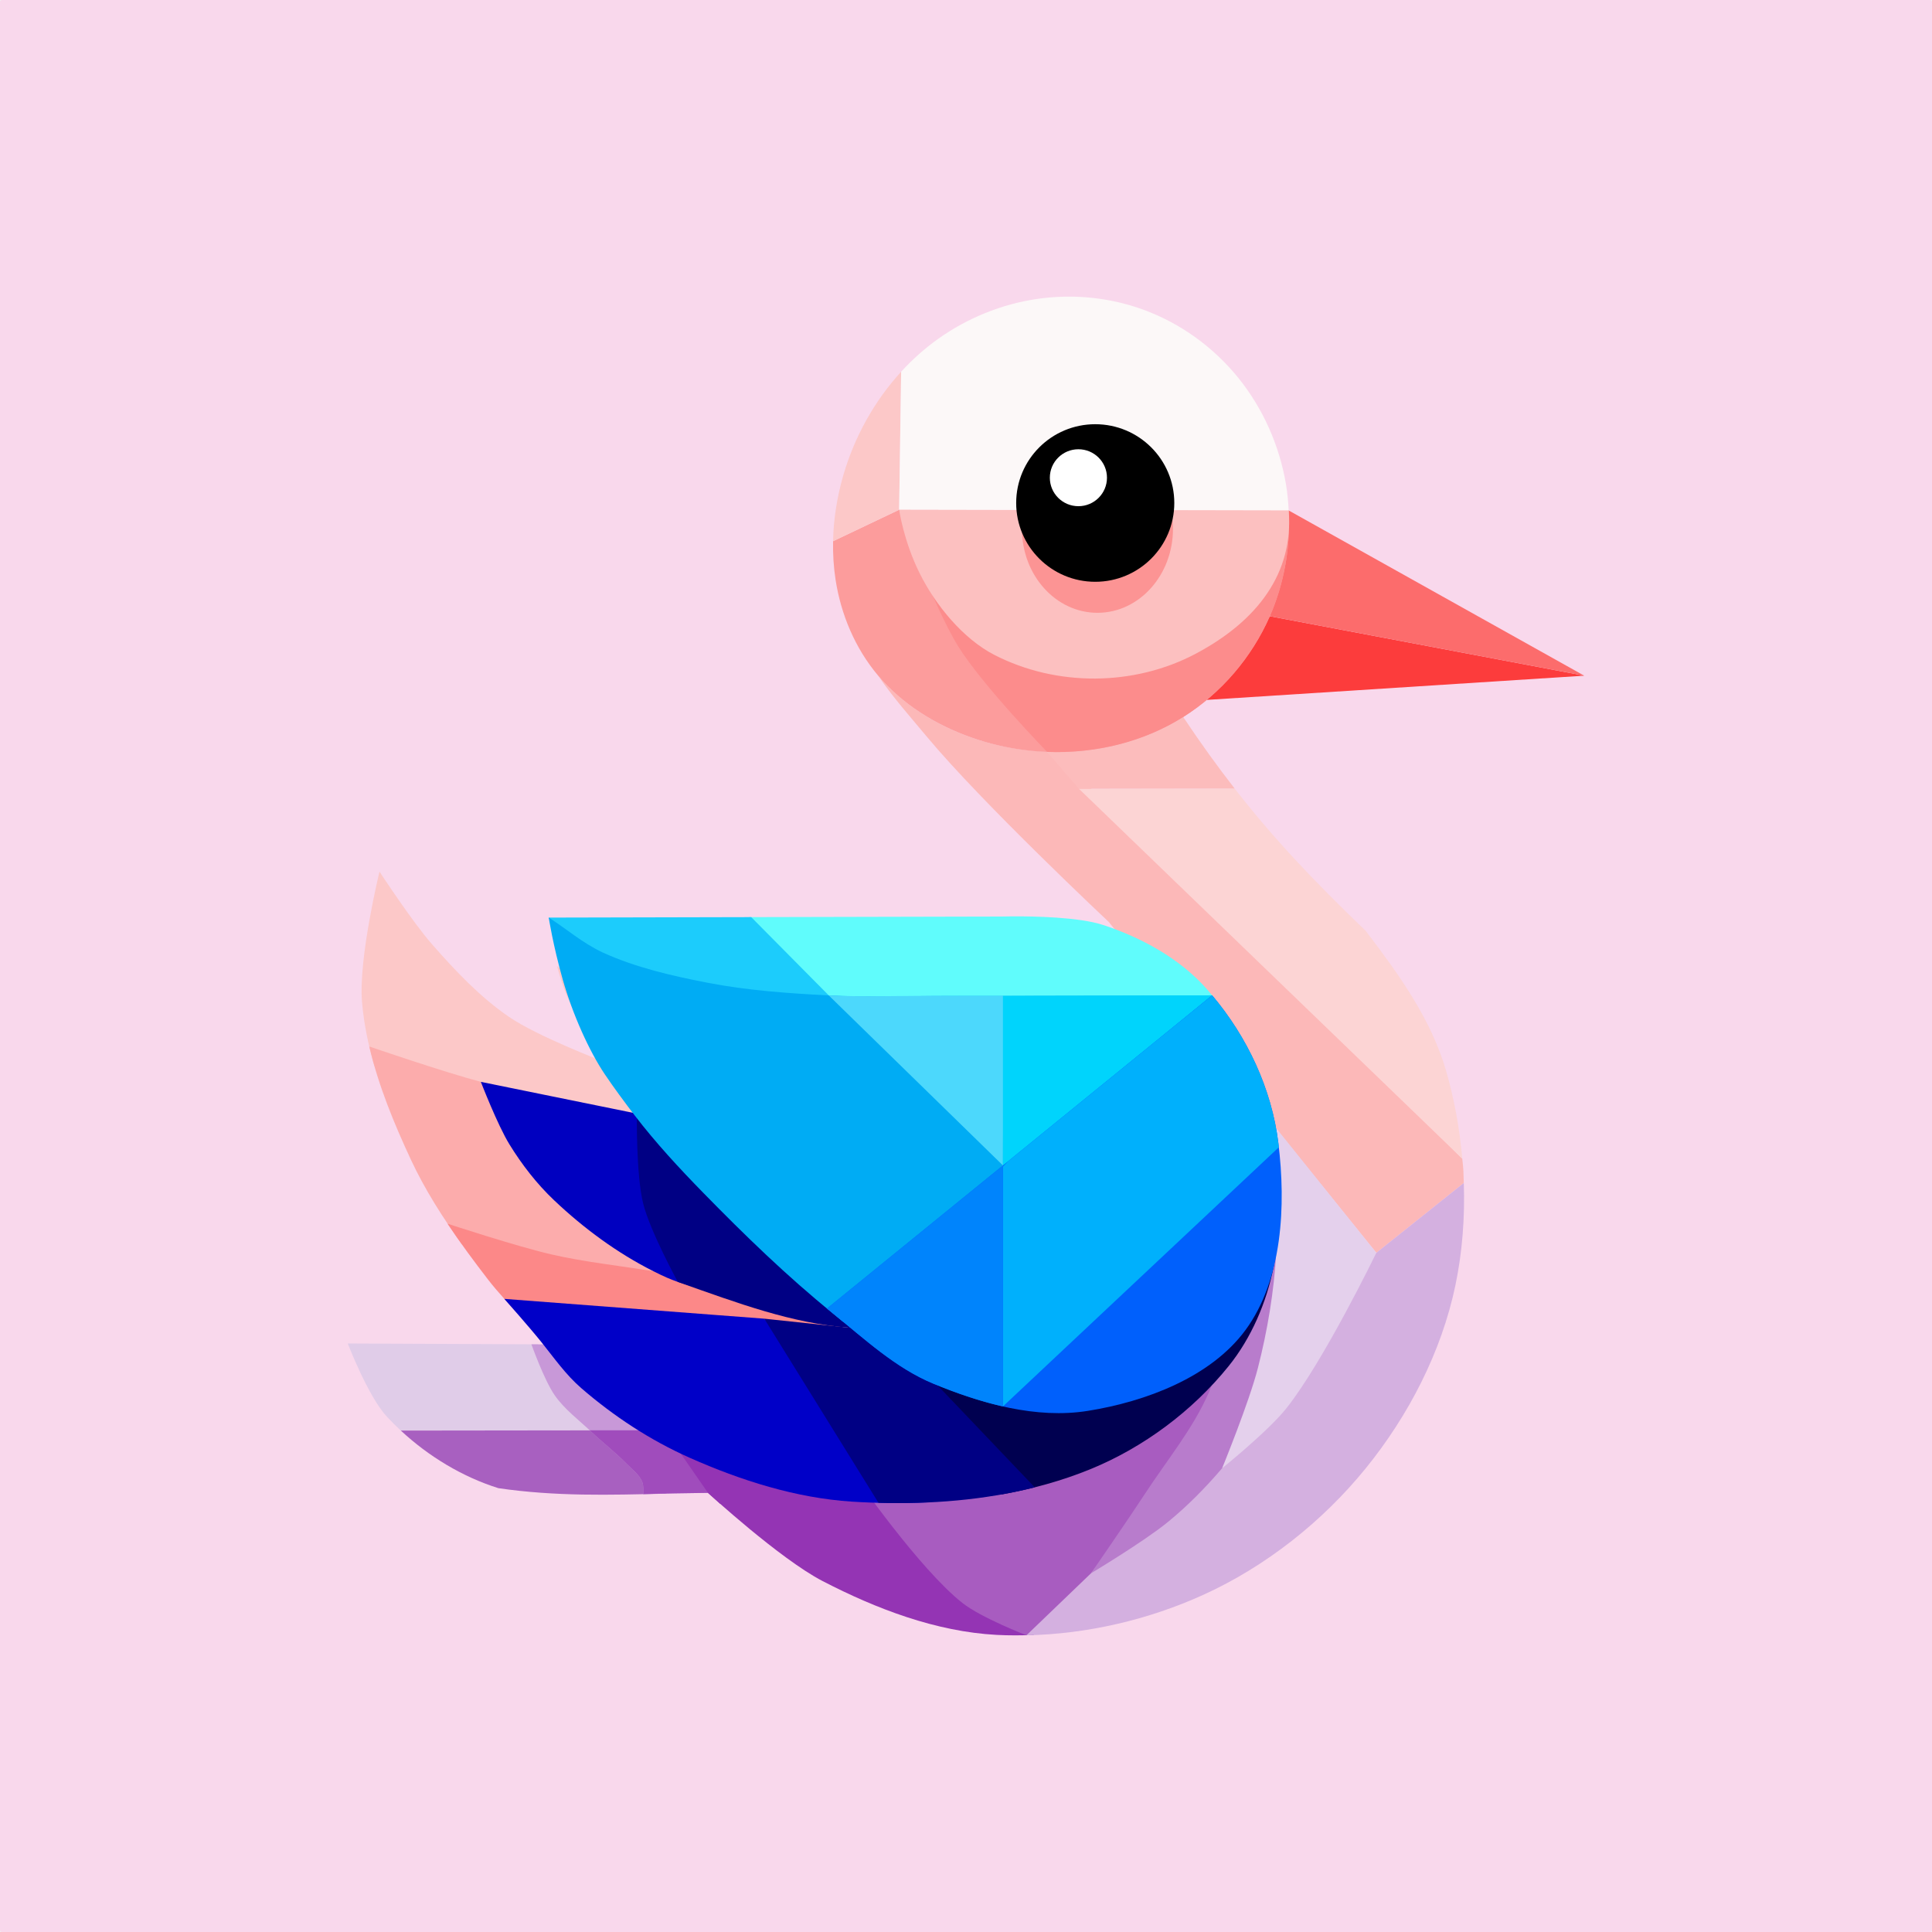
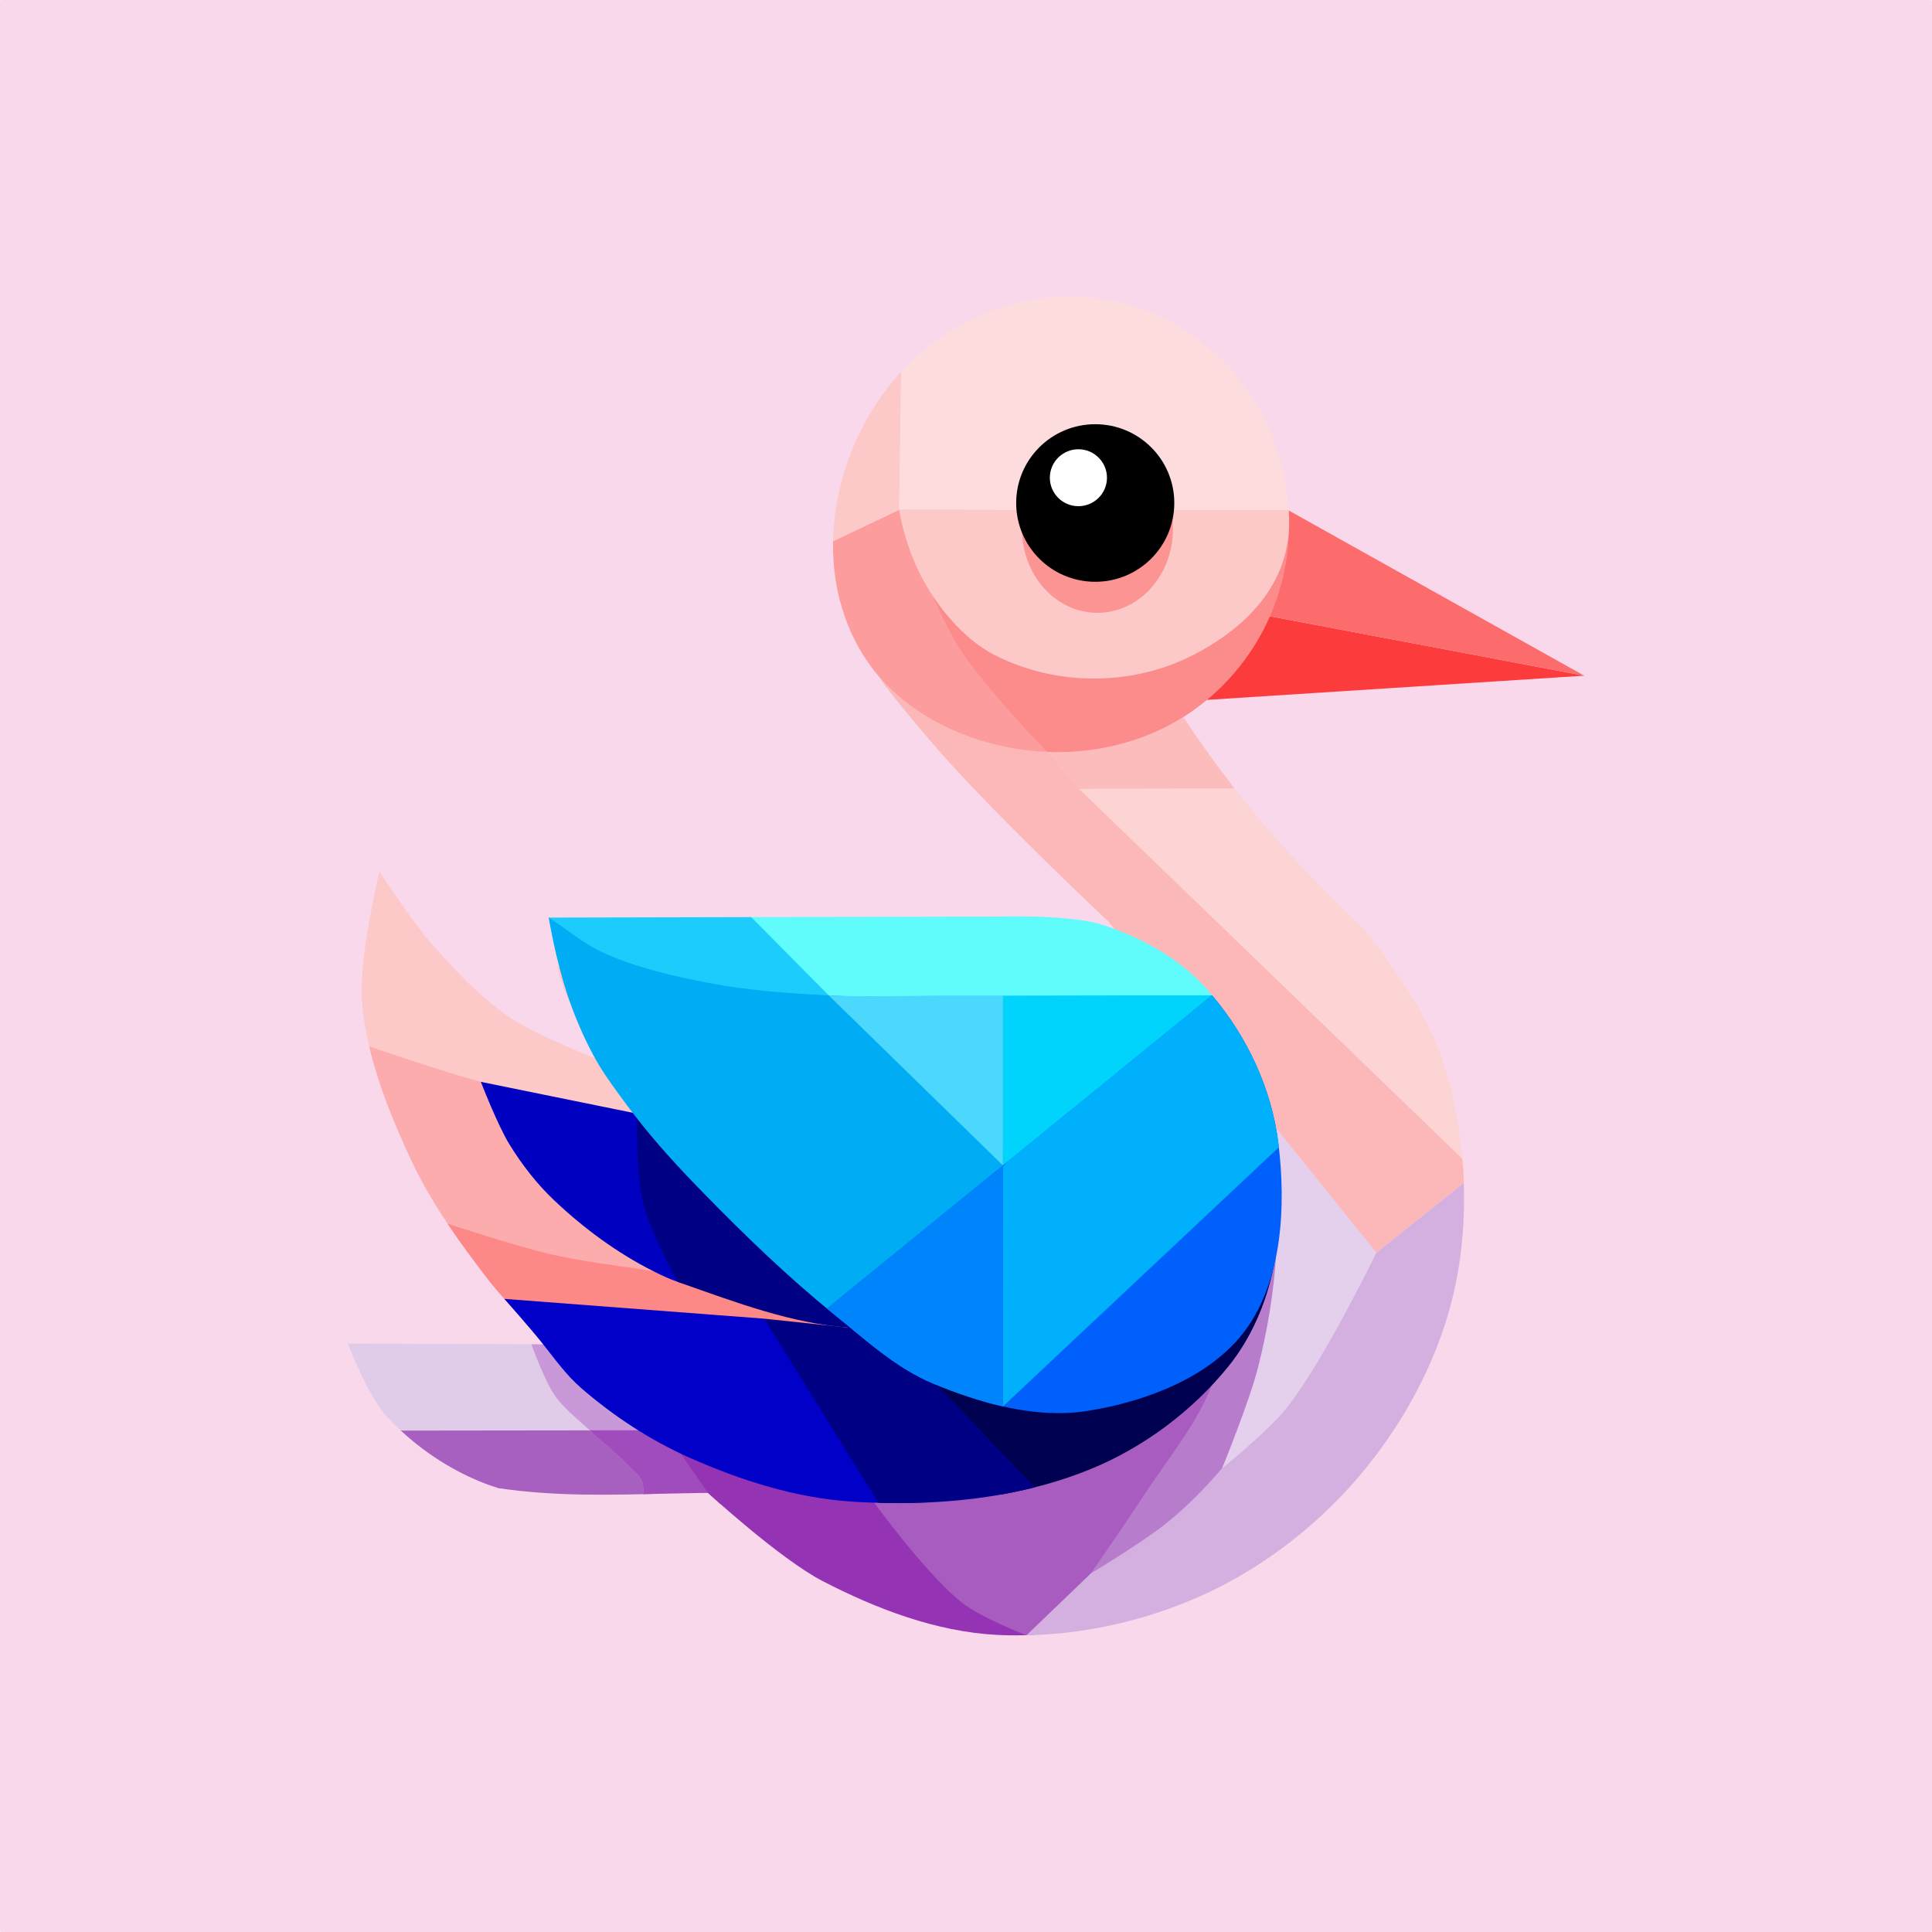
<svg xmlns="http://www.w3.org/2000/svg" version="1.1" id="svg3550" width="512" height="512" viewBox="0 0 512 512">
  <defs id="defs3554">
    <filter style="color-interpolation-filters:sRGB" id="filter3870" x="-0.01" y="-0.011" width="1.03" height="1.03">
      <feFlood flood-opacity="0.498" flood-color="rgb(0,0,0)" result="flood" id="feFlood3860" />
      <feComposite in="flood" in2="SourceGraphic" operator="in" result="composite1" id="feComposite3862" />
      <feGaussianBlur in="composite1" stdDeviation="3" result="blur" id="feGaussianBlur3864" />
      <feOffset dx="6" dy="6" result="offset" id="feOffset3866" />
      <feComposite in="SourceGraphic" in2="offset" operator="over" result="composite2" id="feComposite3868" />
    </filter>
    <filter style="color-interpolation-filters:sRGB;" id="filter11937" x="-0.2" y="-0.2" width="1.433" height="1.433">
      <feFlood flood-opacity="1" flood-color="rgb(243,198,226)" result="flood" id="feFlood11927" />
      <feComposite in="flood" in2="SourceGraphic" operator="in" result="composite1" id="feComposite11929" />
      <feGaussianBlur in="composite1" stdDeviation="15.045" result="blur" id="feGaussianBlur11931" />
      <feOffset dx="6" dy="6" result="offset" id="feOffset11933" />
      <feComposite in="SourceGraphic" in2="offset" operator="over" result="fbSourceGraphic" id="feComposite11935" />
      <feColorMatrix result="fbSourceGraphicAlpha" in="fbSourceGraphic" values="0 0 0 -1 0 0 0 0 -1 0 0 0 0 -1 0 0 0 0 1 0" id="feColorMatrix11939" />
      <feFlood id="feFlood11941" flood-opacity="1" flood-color="rgb(243,198,226)" result="flood" in="fbSourceGraphic" />
      <feComposite in2="fbSourceGraphic" id="feComposite11943" in="flood" operator="in" result="composite1" />
      <feGaussianBlur id="feGaussianBlur11945" in="composite1" stdDeviation="15.045" result="blur" />
      <feOffset id="feOffset11947" dx="6" dy="6" result="offset" />
      <feComposite in2="offset" id="feComposite11949" in="fbSourceGraphic" operator="over" result="composite2" />
    </filter>
  </defs>
  <rect style="fill:#f9d8ec;fill-opacity:1;stroke:none;stroke-width:1.981;stroke-linecap:round;stroke-linejoin:round" id="rect1308" width="512" height="512" x="0" y="0" ry="0.509" />
  <g id="g3904" transform="matrix(0.990488,0,0,0.990488,18.82168,2.435067)" style="display:inline">
    <path id="path2704-61" style="display:inline;opacity:1;fill:#fcb8b8;stroke-width:5.953;stroke-linecap:round" d="m 215.966,178.325 c 3.889,5.746 8.61,11.034 13.04,16.353 14.817,17.791 48.668,49.559 48.668,49.559 l 71.565,88.501 23.403,-18.68 c -0.108,-3.178 -0.051,-3.345 -0.405,-6.503 l -101.085,-100.849 -10.009,-8.006 -0.06,-0.041 c -6.9,-0.272 -13.772,-1.515 -20.268,-3.819 -9.484,-3.363 -18.355,-8.829 -24.849,-16.514 z" />
    <path id="path2704-6" style="opacity:1;fill:#fcd4d4;stroke-width:5.953;stroke-linecap:round" d="m 311.315,208.494 -41.67,0.066 102.592,98.994 c -0.701,-8.031 -2.142,-15.985 -4.359,-23.614 -4.01,-13.795 -12.762,-25.946 -21.492,-37.355 -13.871,-13.353 -24.545,-24.548 -35.071,-38.09 z" />
    <path id="path2704-0" style="opacity:1;fill:#fcbcbc;stroke-width:5.953;stroke-linecap:round" d="m 297.573,189.38 c -10.812,6.801 -23.7,9.781 -36.487,9.277 l 0.057,0.041 8.501,9.862 41.67,-0.066 c -4.526,-5.823 -9.029,-12.036 -13.741,-19.114 z" />
    <path style="opacity:1;fill:#fc3c3c;stroke-width:5.953;stroke-linecap:round" d="m 404.868,178.324 -84.125,-15.907 -16.863,22.386 z" id="path3150" />
    <path style="opacity:1;fill:#fc6c6c;stroke-width:5.953;stroke-linecap:round" d="m 404.868,178.324 -79.07,-44.204 -5.055,28.298 z" id="path3120" />
    <path id="path3014-7" style="opacity:1;fill:#fc9c9c;stroke-width:5.953;stroke-linecap:round" d="m 221.57,133.926 -17.677,8.417 c -0.068,3.45 0.141,6.902 0.668,10.314 1.44,9.335 5.254,18.359 11.334,25.587 6.5,7.729 15.403,13.219 24.922,16.594 18.537,6.572 40.11,5.013 56.758,-5.459 10.181,-6.404 18.34,-15.947 23.169,-26.962 3.884,-8.86 5.568,-18.638 5.055,-28.298 z" />
    <path id="path3014-9" style="opacity:1;fill:#fc8c8c;stroke-width:5.953;stroke-linecap:round" d="m 221.57,133.926 c 0,0 8.776,25.182 15.731,36.436 6.489,10.501 23.843,28.336 23.843,28.336 12.767,0.492 25.634,-2.527 36.43,-9.318 10.181,-6.404 18.34,-15.947 23.169,-26.962 3.884,-8.86 5.568,-18.638 5.055,-28.298 z" />
    <path id="path3014-2" style="opacity:1;fill:#fcc8c8;stroke-width:5.953;stroke-linecap:round" d="m 222.104,97 c -7.174,7.83 -12.473,17.411 -15.452,27.626 -1.678,5.753 -2.642,11.731 -2.76,17.718 l 17.677,-8.417 z" />
-     <path id="path3713" style="opacity:1;fill:#fcc0c0;stroke-width:5.953;stroke-linecap:round" d="m 325.797,134.12 c 1.326,16.725 -8.314,29.525 -24.828,38.303 -16.515,8.777 -37.298,8.902 -53.952,0.324 -8.327,-4.289 -15.72,-13.265 -20,-21.898 -4.28,-8.633 -5.447,-16.922 -5.447,-16.922" />
-     <path id="path3014-1" style="opacity:1;fill:#fcf8f8;stroke-width:5.953;stroke-linecap:round" d="m 265.691,76.922 c -2.404,0.052 -4.804,0.252 -7.184,0.598 -9.517,1.385 -18.674,5.113 -26.509,10.691 -3.606,2.568 -6.909,5.53 -9.894,8.788 l -0.535,36.927 104.228,0.194 c -0.125,-2.35 -0.342,-4.696 -0.733,-7.017 -1.749,-10.383 -6.16,-20.324 -12.787,-28.507 -6.627,-8.183 -15.465,-14.58 -25.356,-18.193 -6.775,-2.475 -14.018,-3.639 -21.23,-3.481 z" />
+     <path id="path3713" style="opacity:1;fill:#fcc8c8;stroke-width:5.953;stroke-linecap:round" d="m 325.797,134.12 c 1.326,16.725 -8.314,29.525 -24.828,38.303 -16.515,8.777 -37.298,8.902 -53.952,0.324 -8.327,-4.289 -15.72,-13.265 -20,-21.898 -4.28,-8.633 -5.447,-16.922 -5.447,-16.922" />
+     <path id="path3014-1" style="opacity:1;fill:#fcdcdc;stroke-width:5.953;stroke-linecap:round;fill-opacity:1" d="m 265.691,76.922 c -2.404,0.052 -4.804,0.252 -7.184,0.598 -9.517,1.385 -18.674,5.113 -26.509,10.691 -3.606,2.568 -6.909,5.53 -9.894,8.788 l -0.535,36.927 104.228,0.194 c -0.125,-2.35 -0.342,-4.696 -0.733,-7.017 -1.749,-10.383 -6.16,-20.324 -12.787,-28.507 -6.627,-8.183 -15.465,-14.58 -25.356,-18.193 -6.775,-2.475 -14.018,-3.639 -21.23,-3.481 z" />
    <ellipse style="opacity:1;fill:#fc9494;stroke-width:6.009;stroke-linecap:round" id="path3718-3-6" cx="274.627" cy="139.021" rx="20.208" ry="22.479" />
    <ellipse style="opacity:1;fill:#000000;fill-opacity:1;stroke-width:5.953;stroke-linecap:round" id="path3718" cx="274.034" cy="132.122" rx="21.152" ry="21.08" />
    <ellipse style="opacity:1;fill:#ffffff;fill-opacity:1;stroke-width:2.151;stroke-linecap:round" id="path3718-3" cx="269.53" cy="125.359" rx="7.643" ry="7.617" />
    <path id="path2704-8-0" style="display:inline;opacity:1;fill:#e0cce8;stroke-width:5.953;stroke-linecap:round" d="m 74.044,356.994 c 0,0 5.422,14.129 10.433,19.559 1.195,1.295 2.463,2.537 3.765,3.748 l 51.36,-0.07 0.392,-7.299 -15.122,-15.706 z" />
    <path id="path2704-8-2" style="display:inline;opacity:1;fill:#a860c0;stroke-width:5.953;stroke-linecap:round" d="m 145.888,380.231 -57.645,0.07 c 7.438,6.919 16.503,12.397 26.109,15.412 15.509,2.246 29.695,1.817 44.87,1.465 l 0.018,-0.029 z" />
    <path id="path2704-8-9" style="display:inline;opacity:1;fill:#c898d8;stroke-width:5.953;stroke-linecap:round" d="m 121.792,351.377 c 3.033,3.175 5.692,5.86 5.692,5.86 l -4.301,-0.019 c 0,0 3.377,9.531 6.228,13.635 2.614,3.763 6.407,6.555 9.726,9.713 3.107,2.957 6.537,5.573 9.534,8.641 1.481,1.516 3.338,2.855 4.159,4.809 0.42,1 0.276,3.205 0.272,3.268 5.636,-0.123 11.346,-0.264 17.317,-0.319 0,0 1.254,1.148 3.278,2.934 l 2.429,-4.832 -10.74,-15.288 z" />
    <path id="path2704-8-9-0" style="display:inline;fill:#a04cbc;stroke-width:5.953;stroke-linecap:round" d="m 138.776,380.231 c 0.12,0.112 0.243,0.222 0.362,0.335 3.107,2.957 6.537,5.573 9.534,8.641 1.481,1.516 3.338,2.855 4.159,4.809 0.42,1 0.276,3.204 0.272,3.268 5.636,-0.123 11.346,-0.264 17.317,-0.319 0,0 1.254,1.148 3.278,2.934 l 2.429,-4.832 -10.423,-14.836 z" />
    <path id="path2704-8-7" style="display:inline;opacity:1;fill:#9434b4;stroke-width:5.953;stroke-linecap:round" d="m 157.686,378.594 12.734,18.372 c 0,0 19.224,17.672 30.683,23.606 14.418,7.467 30.323,13.514 46.537,14.393 3.302,0.179 6.628,0.15 9.957,0.026 l -0.089,-9.261 -44.874,-38.674 z" />
    <path style="opacity:1;fill:#a85cc0;fill-opacity:1;stroke-width:5.953;stroke-linecap:round" d="m 255.626,435.075 c 0,0 -12.093,-4.682 -17.11,-8.637 -11.616,-9.158 -28.69,-33.853 -28.69,-33.853 l 98.159,-29.953 -4.222,31.916 -29.82,32.933 z" id="path4565" />
    <path id="path2704" style="display:inline;opacity:1;fill:#d4b0e0;stroke-width:5.953;stroke-linecap:round" d="m 372.642,314.057 -23.403,18.68 -39.648,39.883 -36.697,45.867 -17.268,16.588 c 16.234,-0.317 32.669,-4.166 47.36,-10.844 16.689,-7.586 31.826,-19.568 43.389,-33.793 11.47,-14.113 20.299,-31.186 24.02,-48.987 1.863,-8.91 2.561,-18.162 2.247,-27.394 z" />
    <path style="opacity:1;fill:#b87ccc;fill-opacity:1;stroke-width:5.953;stroke-linecap:round" d="m 272.895,418.487 c 0,0 14.121,-8.462 20.478,-13.646 5.312,-4.332 10.166,-9.252 14.612,-14.469 9.897,-11.613 26.646,-37.221 26.646,-37.221 l -15.431,-39.068 c 0,0 -7.065,38.259 -14.748,55.949 -4.237,9.756 -11.176,18.104 -16.997,27.006 -4.729,7.233 -14.56,21.449 -14.56,21.449 z" id="path4479" />
    <path style="opacity:1;fill:#e4d0ec;fill-opacity:1;stroke-width:5.953;stroke-linecap:round" d="m 307.985,390.373 c 0,0 12.296,-9.89 17.171,-16.013 9.984,-12.54 24.084,-41.623 24.084,-41.623 l -28.299,-35.229 c 0,0 2.189,23.495 1.516,35.229 -0.596,10.378 -2.323,20.727 -4.897,30.799 -2.352,9.202 -9.575,26.836 -9.575,26.836 z" id="path4143" />
    <path id="path2704-8-92" style="display:inline;opacity:1;fill:#fcc8c8;stroke-width:5.953;stroke-linecap:round" d="m 82.535,230.743 c 0,0 -5.657,23.171 -4.679,34.852 0.485,5.797 1.673,11.513 3.295,17.134 l 90.091,24.467 -8.533,-28.797 -32.683,-22.378 c 0.718,2.555 1.465,5.019 2.201,6.877 2.574,6.491 9.816,18.505 9.816,18.505 0,0 -17.25,-6.595 -24.807,-11.756 -7.819,-5.34 -14.424,-12.369 -20.669,-19.485 -5.268,-6.002 -14.033,-19.418 -14.033,-19.418 z" />
    <path id="path2704-8-75" style="display:inline;opacity:1;fill:#fcacac;stroke-width:5.953;stroke-linecap:round" d="m 79.801,277.534 c 2.437,10.458 6.624,20.608 11.15,30.316 3.72,7.979 8.494,15.438 13.639,22.627 l 17.202,8.466 83.995,9.491 -41.127,-49.095 -13.855,-3.53 c 0,0 -27.591,-5.217 -41.151,-8.809 -10.088,-2.672 -29.805,-9.448 -29.853,-9.464 z" />
    <path id="path2704-8-3" style="display:inline;opacity:1;fill:#fc8888;stroke-width:5.953;stroke-linecap:round" d="m 100.736,324.949 c 3.432,5.148 7.126,10.134 10.894,15.015 4.775,6.187 15.855,17.273 15.855,17.273 l 85.631,2.347 -15.253,-14.805 c 0,0 -27.982,-4.743 -41.979,-7.082 -9.106,-1.522 -18.326,-2.455 -27.324,-4.522 -9.416,-2.163 -27.757,-8.205 -27.824,-8.227 z" />
    <path id="path5116-8" style="display:inline;opacity:1;fill:#0000c0;fill-opacity:1;stroke-width:5.953;stroke-linecap:round" d="m 109.653,286.999 c 0,0 4.438,11.513 7.654,16.737 3.345,5.435 7.321,10.566 11.955,14.954 7.917,7.498 16.878,14.115 26.622,19.008 5.484,2.753 6.625,2.904 14.375,5.266 l -7.021,-49.371 -15.08,-3.201 c 1.954,2.674 3.864,5.229 3.864,5.229 z" />
    <path id="path5116-9" style="display:inline;opacity:1;fill:#000084;fill-opacity:1;stroke-width:5.953;stroke-linecap:round" d="m 154.805,291.326 -3.144,3.807 c 0.025,0.033 0.36,0.488 0.36,0.488 l -0.623,-0.127 c 0,0 -0.256,16.25 1.683,24.048 1.847,7.428 9.276,20.983 9.276,20.983 16.37,5.808 30.439,11.048 45.79,12.25 l 6.982,-2.118 z" />
    <path id="path5116-2" style="display:inline;opacity:1;fill:#0000c8;fill-opacity:1;stroke-width:5.953;stroke-linecap:round" d="m 115.935,345.064 c 0,0 6.656,7.494 9.957,11.617 3.372,4.211 6.517,8.701 10.594,12.235 8.698,7.538 18.53,13.994 29.05,18.662 13.686,6.072 28.419,10.763 43.361,11.73 6.692,0.433 13.489,0.492 20.281,0.19 l -43.693,-49.137 z" />
    <path id="path5116-3-6" style="display:inline;opacity:1;fill:#000050;fill-opacity:1;stroke-width:5.953;stroke-linecap:round" d="m 311.034,330.335 -74.931,34.1 -14.435,3.514 27.374,29.424 c 8.137,-1.457 16.1,-3.642 23.676,-6.736 14.244,-5.818 27.354,-15.605 37.009,-27.584 6.08,-7.543 10.107,-16.965 12.022,-26.462 0.26,-1.287 0.469,-2.596 0.687,-3.9 z" />
    <path id="path5116" style="display:inline;opacity:1;fill:#000084;fill-opacity:1;stroke-width:5.953;stroke-linecap:round" d="m 185.485,350.36 30.552,49.264 c 13.992,0.399 28.263,-0.715 41.813,-4.138 l -42.719,-44.828 -6.982,2.117 -22.66,-2.414 z" />
    <path id="path1482-9" style="display:inline;opacity:1;fill:#60fcfc;stroke-width:5.953;stroke-linecap:round" d="m 251.893,242.719 c -1.884,0.011 -3.049,0.048 -3.049,0.048 l -67.466,0.156 21.128,23.276 104.255,-0.538 c -0.965,-1.222 -1.925,-2.428 -2.951,-3.581 -7.194,-8.091 -17.353,-13.66 -27.636,-17.046 -6.512,-2.144 -18.629,-2.346 -24.28,-2.314 z" />
    <path id="path1482-2" style="display:inline;opacity:1;fill:#1cccfc;stroke-width:5.953;stroke-linecap:round" d="m 181.988,242.921 -54.17,0.125 c 0,0 0.037,0.196 0.038,0.203 l 9.17,9.95 46.291,14.624 22.097,-1.252 z" />
    <path id="path1482-5" style="display:inline;opacity:1;fill:#00acf4;stroke-width:5.953;stroke-linecap:round" d="m 127.811,243.045 c 0,0 1.168,7.484 3.743,16.556 2.664,9.389 7.106,19.18 11.217,25.306 2.319,3.456 5.537,7.809 8.071,11.11 5.606,7.301 11.936,14.142 18.372,20.723 11.016,11.265 22.359,22.286 34.612,32.192 0.937,0.757 1.871,1.541 2.805,2.314 l 42.718,-41.894 59.787,-40.468 c -1.231,-1.728 -2.52,-3.397 -3.869,-5.006 -13.997,0.047 -47.951,0.156 -70.062,0.13 -10.9,-0.013 -21.815,0.433 -32.699,-0.144 -10.709,-0.569 -21.5,-1.316 -32.03,-3.351 -9.596,-1.854 -19.281,-4.06 -28.177,-8.107 -5.504,-2.554 -10.117,-6.631 -14.487,-9.359 z" />
    <path id="path1482-5-3" style="display:inline;fill:#4cd8fc;stroke-width:5.953;stroke-linecap:round" d="m 202.742,263.874 46.602,45.493 0.16,-45.387 c -5.229,0 -9.786,0.032 -14.299,0.026 -11.46,-0.145 -22.707,0.353 -32.464,-0.132 z" />
    <path style="opacity:1;fill:#00d4fc;stroke-width:5.953;stroke-linecap:round" d="m 249.338,309.665 55.971,-45.817 -55.971,0.132 z" id="path1938" />
    <path id="path1482-56" style="display:inline;opacity:1;fill:#0060fc;stroke-width:5.953;stroke-linecap:round" d="m 305.309,263.848 -103.043,83.792 c 0.522,0.428 1.036,0.866 1.561,1.291 8.51,6.88 16.786,14.636 26.897,18.82 12.93,5.351 27.528,9.486 41.346,7.275 15.456,-2.473 32.853,-8.983 42.137,-21.585 9.974,-13.538 10.879,-33.419 8.819,-50.107 -1.78,-14.421 -8.29,-28.352 -17.717,-39.486 z" />
    <path id="path1482-56-2" style="display:inline;fill:#00b0fc;stroke-width:5.953;stroke-linecap:round" d="m 305.309,263.848 -54.576,44.379 -1.396,1.438 9.9e-4,64.178 73.817,-69.344 c -0.044,-0.387 -0.082,-0.781 -0.129,-1.165 -1.78,-14.421 -8.289,-28.352 -17.717,-39.486 z" />
    <path id="path1482-56-1" style="display:inline;fill:#0084fc;stroke-width:5.953;stroke-linecap:round" d="m 249.344,309.368 -31.993,26.006 -0.32,0.26 -14.766,12.007 c 0.522,0.428 1.036,0.866 1.561,1.291 8.51,6.88 16.786,14.636 26.897,18.82 5.932,2.455 12.216,4.644 18.614,6.092 z" />
  </g>
</svg>
